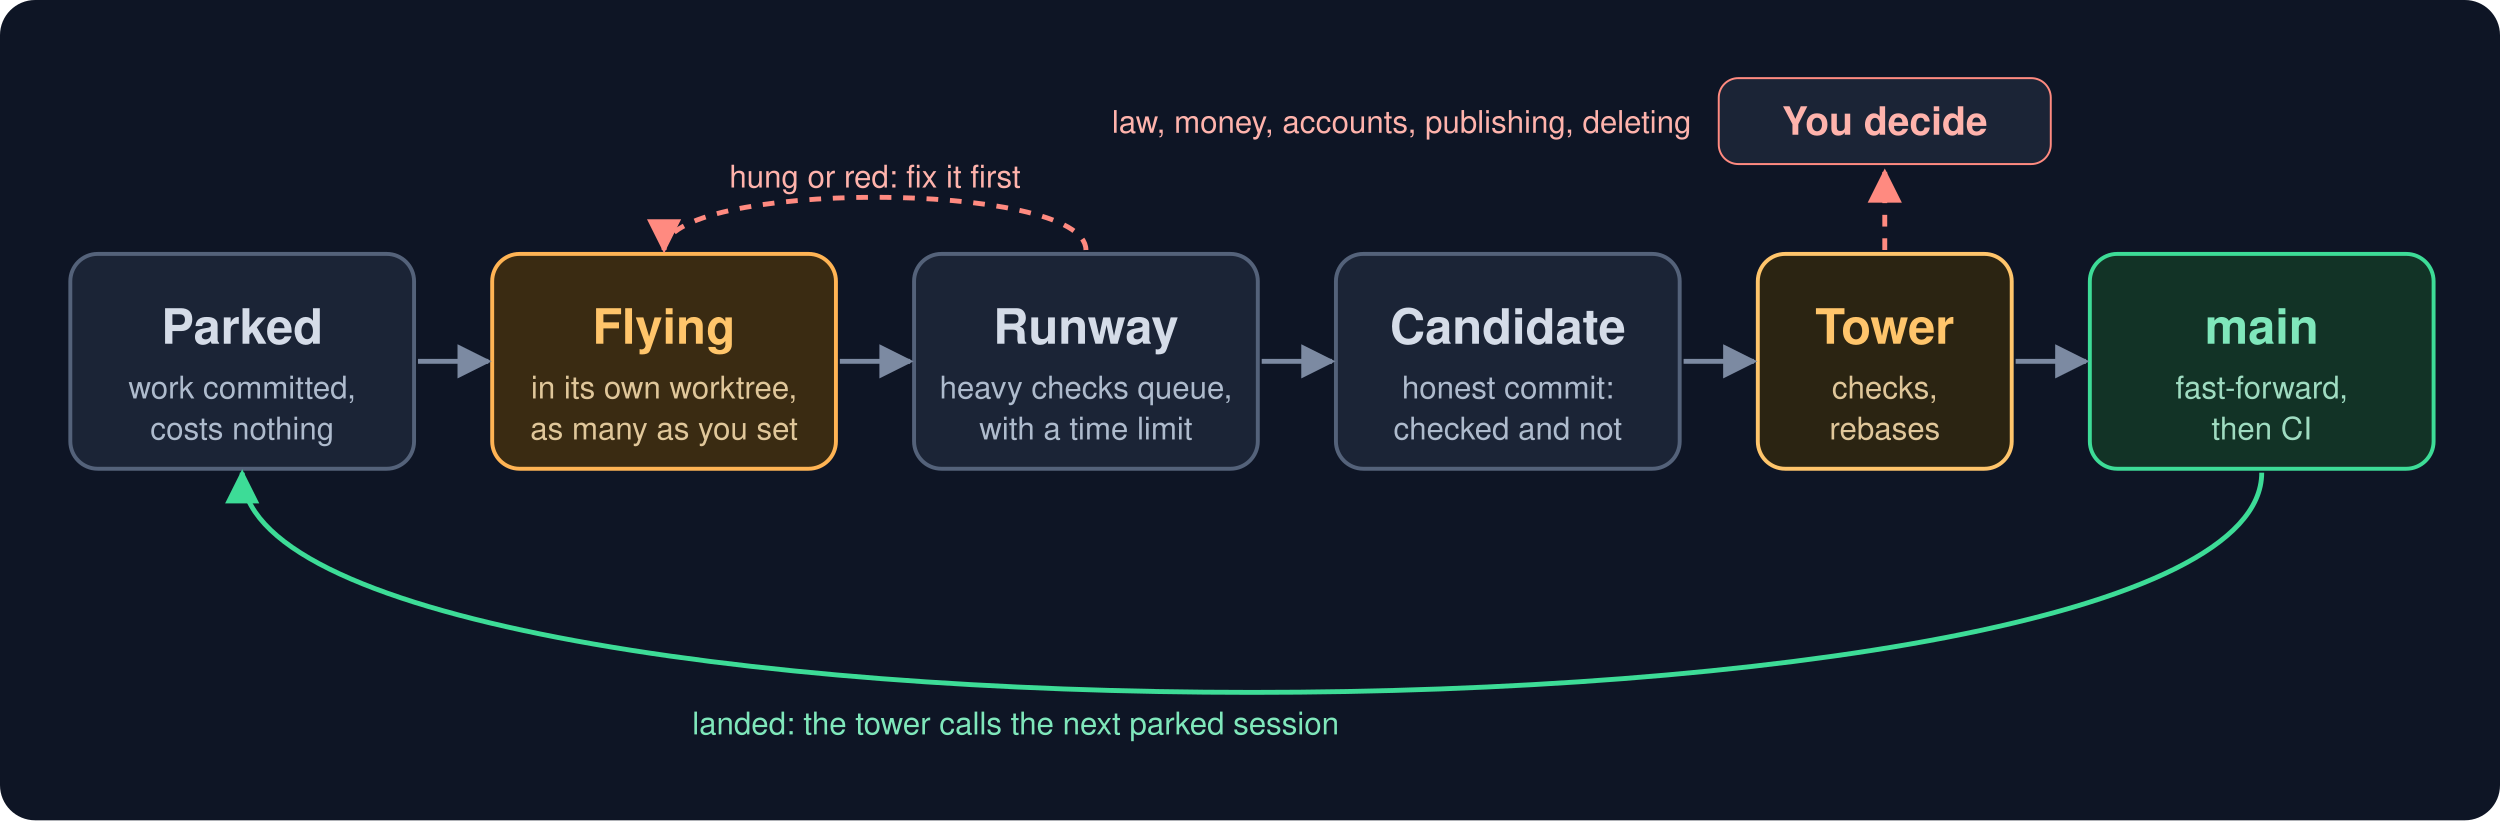
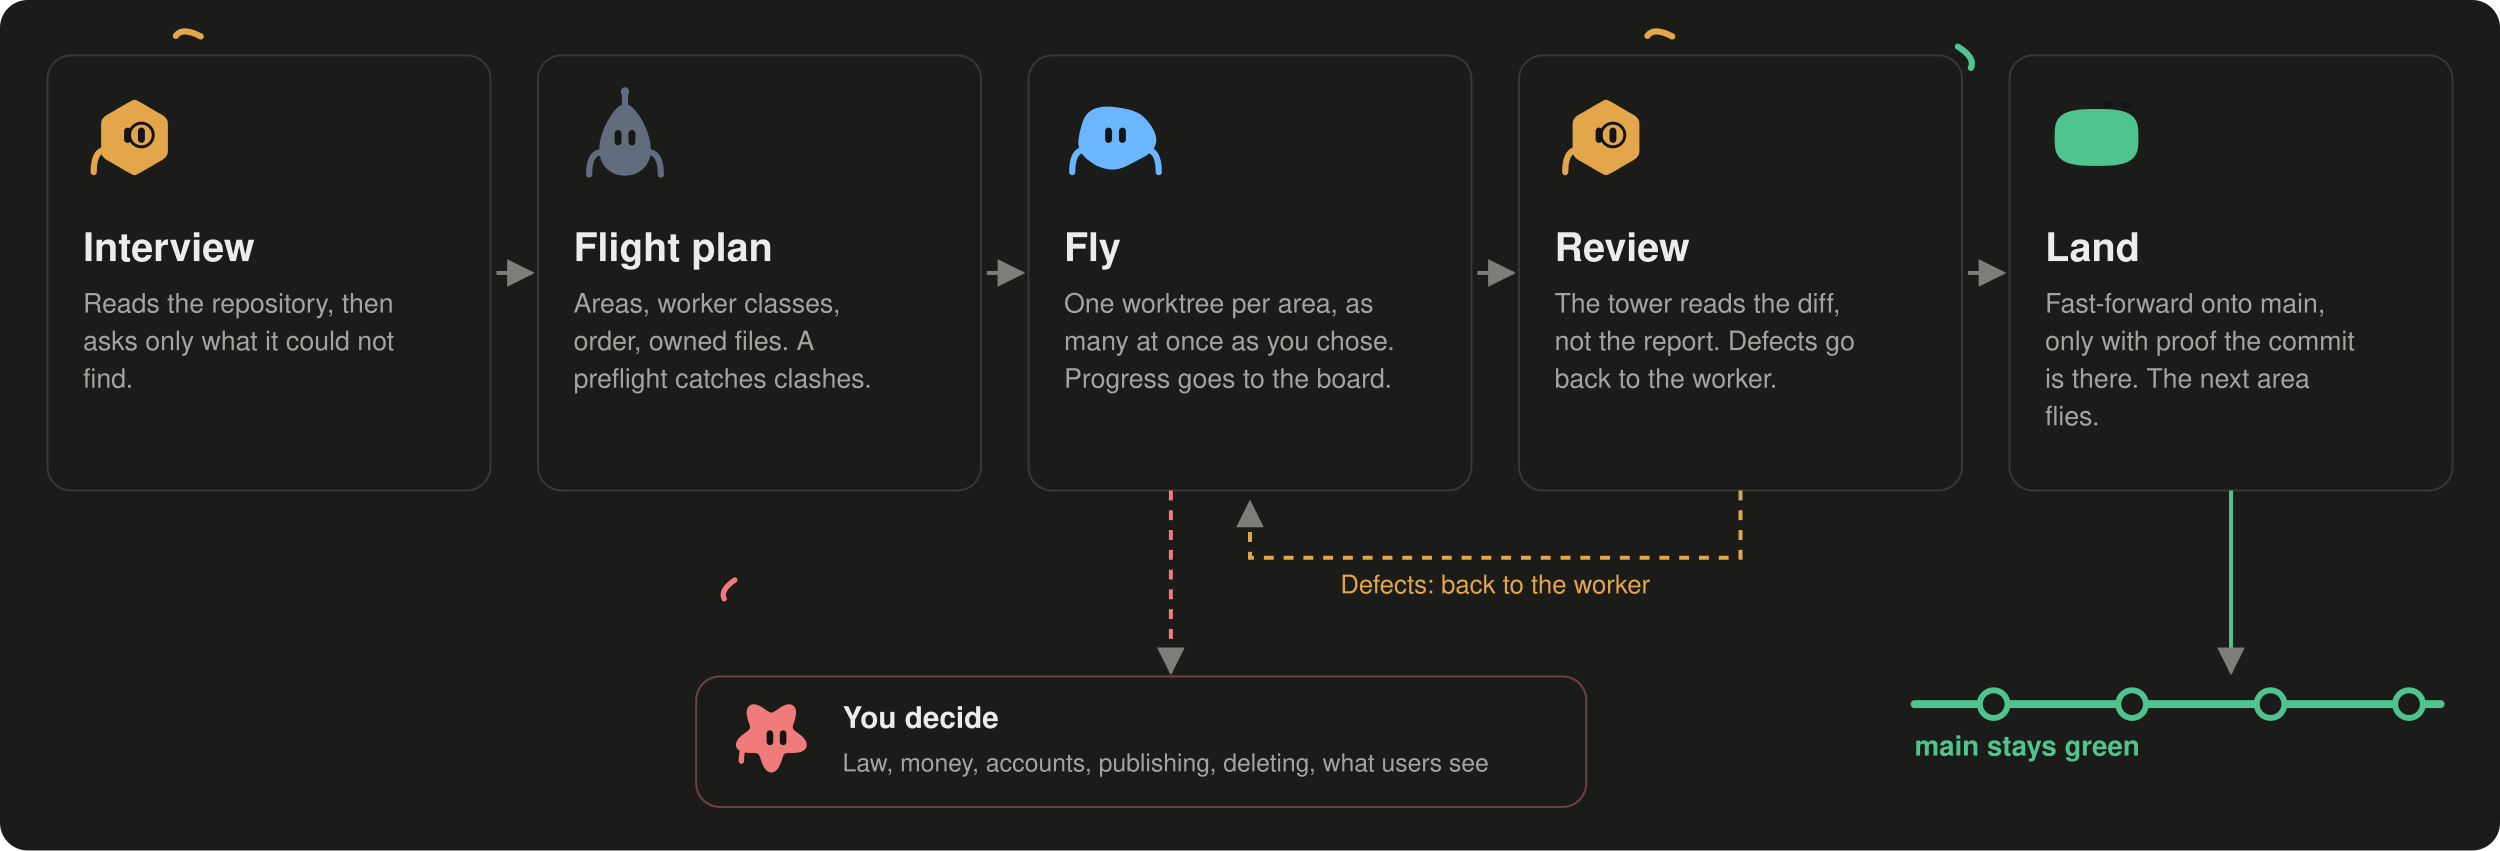
- <svg xmlns="http://www.w3.org/2000/svg" viewBox="0 0 1280 420" width="1280" height="420" role="img" aria-label="Life of a piece of work: parked, flying, runway, candidate, tower, main. A hung check goes back to flying. Questions about law, money, accounts, publishing and deletion go to you. After each landing the tower calls the next parked session.">
+ <svg xmlns="http://www.w3.org/2000/svg" viewBox="0 0 1264 430" width="1264" height="430" role="img" aria-label="The flow: interview, flight plan, fly in worktrees, review, land on main. Defects go back to the worker, and decisions that are yours come to you.">
+   <style>/* The fleet's faces: body shape by class, what they do by state. Only transform and opacity move. */
+ .av .body{fill:currentColor}
+ .av .arm,.av .ant,.av .stem{fill:none;stroke:currentColor;stroke-width:2.5;stroke-linecap:round}
+ .av .ping,.av .blade{fill:currentColor}
+ .av .eye{fill:#141414;transform-box:fill-box;transform-origin:center}
+ .av .lens{fill:none;stroke:#141414;stroke-width:1.2}
+ .av .arm{transform-box:fill-box}
+ .av .arm.l{transform-origin:100% 0}
+ .av .arm.r{transform-origin:0 0}
+ .av .core,.av .blade,.av .ping{transform-box:fill-box;transform-origin:center}
+ .av .z{fill:currentColor;font:600 7px -apple-system,sans-serif;opacity:0}
+ 
+ /* Waiting for its turn: dim, blinks, glances around. */
+ .is-planned{opacity:.72}
+ .is-planned .gaze{animation:av-glance 6s ease-in-out infinite}
+ .is-planned .eye{animation:av-blink 5.2s linear infinite}
+ 
+ /* Working. Each class has its own job. */
+ .is-flying .eye{animation:av-blink 3.8s linear infinite}
+ 
+ /* liner: at the keyboard, arms typing, eyes on the work. */
+ .c-liner.is-flying .core{animation:av-nod .9s ease-in-out infinite}
+ .c-liner.is-flying .arm.l{animation:av-type-l .34s ease-in-out infinite}
+ .c-liner.is-flying .arm.r{animation:av-type-r .34s ease-in-out infinite -.17s}
+ .c-liner.is-flying .gaze{animation:av-read 2.2s ease-in-out infinite}
+ 
+ /* scout: searching, leans left and right, antenna pinging. */
+ .c-scout.is-flying .core{animation:av-lean 2.6s ease-in-out infinite}
+ .c-scout.is-flying .gaze{animation:av-scan 2.6s ease-in-out infinite}
+ .c-scout.is-flying .ping{animation:av-ping .8s ease-in-out infinite}
+ .c-scout.is-flying .arm.l{animation:av-sway-l 1.3s ease-in-out infinite}
+ .c-scout.is-flying .arm.r{animation:av-sway-r 1.3s ease-in-out infinite}
+ 
+ /* freighter: heavy lifting, slow push up with both arms. */
+ .c-freighter.is-flying .core{animation:av-heave 2.4s ease-in-out infinite}
+ .c-freighter.is-flying .arm.l{animation:av-lift-l 2.4s ease-in-out infinite}
+ .c-freighter.is-flying .arm.r{animation:av-lift-r 2.4s ease-in-out infinite}
+ 
+ /* prop: hovers with its rotor spinning. */
+ .c-prop.is-flying .core{animation:av-hover 1.1s ease-in-out infinite}
+ .c-prop.is-flying .blade{animation:av-spin .18s linear infinite}
+ .c-prop.is-flying .arm.l,.c-prop.is-flying .arm.r{animation:av-hover 1.1s ease-in-out infinite}
+ 
+ /* ace: quick and sure, spins through problems. */
+ .c-ace.is-flying .core{animation:av-turn 3.2s ease-in-out infinite}
+ .c-ace.is-flying .arm.l{animation:av-type-l .5s ease-in-out infinite}
+ .c-ace.is-flying .arm.r{animation:av-type-r .5s ease-in-out infinite -.25s}
+ 
+ /* inspector: reads line by line through its lens. */
+ .c-inspector.is-flying .core{animation:av-nod 2s ease-in-out infinite}
+ .c-inspector.is-flying .gaze{animation:av-read 2s ease-in-out infinite}
+ .c-inspector.is-flying .arm.r{animation:av-sway-r 2s ease-in-out infinite}
+ 
+ /* Delivered: waits, tapping a raised arm. In review: reads along, nodding. */
+ .is-candidate .core{animation:av-breathe 2.6s ease-in-out infinite}
+ .is-candidate .gaze{transform:translate(1.2px,-1px)}
+ .is-candidate .arm.r{transform:rotate(-62deg);animation:av-tap 1s ease-in-out infinite}
+ .is-review .core{animation:av-nod 1.8s ease-in-out infinite}
+ .is-review .gaze{animation:av-read 2.4s ease-in-out infinite}
+ .is-review .arm.r{transform:rotate(-62deg)}
+ 
+ /* Ready to land: pleased, bouncing lightly. */
+ .is-cleared .eye,.is-landed .eye{transform:scale(1.35,.42)}
+ .is-cleared .core{animation:av-bounce 1.4s ease-in-out infinite}
+ .is-cleared .arm.l{animation:av-sway-l 1.4s ease-in-out infinite}
+ .is-cleared .arm.r{animation:av-sway-r 1.4s ease-in-out infinite}
+ 
+ /* Landed: both arms up, cheering now and then. */
+ .is-landed .arm.l{transform:rotate(122deg);animation:av-cheer-l 3.6s ease-in-out infinite}
+ .is-landed .arm.r{transform:rotate(-122deg);animation:av-cheer-r 3.6s ease-in-out infinite}
+ .is-landed .core{animation:av-hop 3.6s ease-in-out infinite}
+ 
+ /* Paused: asleep, deep breaths, a z floating up. */
+ .is-parked .eye{transform:scale(1.2,.14)}
+ .is-parked .core{animation:av-sleep 4.4s ease-in-out infinite}
+ .is-parked .z1{animation:av-z 3.6s ease-out infinite}
+ .is-parked .z2{animation:av-z 3.6s ease-out infinite -1.8s}
+ 
+ /* Needs you: eyes wide, hops and waves. The one state that asks for attention. */
+ .is-blocked .eye{transform:scale(1.1,1.12)}
+ .is-blocked .core{animation:av-hop 1.2s ease-in-out infinite}
+ .is-blocked .arm.r{transform:rotate(-124deg);animation:av-wave .7s ease-in-out infinite}
+ 
+ @keyframes av-blink{0%,92%,100%{transform:scaleY(1)}96%{transform:scaleY(.1)}}
+ @keyframes av-glance{0%,40%,100%{transform:translateX(0)}50%,62%{transform:translateX(1.4px)}72%,84%{transform:translateX(-1.2px)}}
+ @keyframes av-breathe{50%{transform:translateY(-.7px) scale(1.025,.98)}}
+ @keyframes av-sleep{50%{transform:translateY(.8px) scale(1.05,.95)}}
+ @keyframes av-nod{50%{transform:translateY(1px) rotate(1.5deg)}}
+ @keyframes av-read{0%,100%{transform:translate(-1.6px,.6px)}50%{transform:translate(1.6px,.6px)}}
+ @keyframes av-scan{0%,100%{transform:translateX(-2.6px)}50%{transform:translateX(2.6px)}}
+ @keyframes av-lean{0%,100%{transform:rotate(-6deg)}50%{transform:rotate(6deg)}}
+ @keyframes av-ping{50%{opacity:.2;transform:scale(1.5)}}
+ @keyframes av-type-l{50%{transform:rotate(18deg)}}
+ @keyframes av-type-r{50%{transform:rotate(-18deg)}}
+ @keyframes av-sway-l{50%{transform:rotate(12deg)}}
+ @keyframes av-sway-r{50%{transform:rotate(-12deg)}}
+ @keyframes av-heave{0%,100%{transform:translateY(1.5px) scale(1.03,.96)}50%{transform:translateY(-2.5px) scale(.98,1.03)}}
+ @keyframes av-lift-l{0%,100%{transform:rotate(10deg)}50%{transform:rotate(60deg)}}
+ @keyframes av-lift-r{0%,100%{transform:rotate(-10deg)}50%{transform:rotate(-60deg)}}
+ @keyframes av-hover{0%,100%{transform:translateY(1.5px)}50%{transform:translateY(-2px)}}
+ @keyframes av-spin{50%{transform:scaleX(.15)}}
+ @keyframes av-turn{0%,100%{transform:rotate(-14deg) scale(1)}50%{transform:rotate(14deg) scale(1.06)}}
+ @keyframes av-tap{0%,100%{transform:rotate(-62deg)}50%{transform:rotate(-40deg)}}
+ @keyframes av-bounce{50%{transform:translateY(-1.8px)}}
+ @keyframes av-cheer-l{0%,70%,100%{transform:rotate(122deg)}80%{transform:rotate(150deg)}90%{transform:rotate(110deg)}}
+ @keyframes av-cheer-r{0%,70%,100%{transform:rotate(-122deg)}80%{transform:rotate(-150deg)}90%{transform:rotate(-110deg)}}
+ @keyframes av-hop{0%,60%,100%{transform:translateY(0)}72%{transform:translateY(-3.2px)}84%{transform:translateY(.8px)}}
+ @keyframes av-wave{0%,100%{transform:rotate(-150deg)}50%{transform:rotate(-100deg)}}
+ @keyframes av-z{0%{opacity:0;transform:translate(0,3px)}20%{opacity:.9}100%{opacity:0;transform:translate(3px,-6px)}}
+ @media (prefers-reduced-motion: reduce){.av *{animation:none!important}}
+ </style>
+   <rect x="0" y="0" width="1264" height="430" rx="14" fill="#1b1b1a" />
  <defs>
-     <marker id="g" viewBox="0 0 10 10" refX="9" refY="5" markerWidth="7" markerHeight="7" orient="auto">
-       <path d="M0,0 L10,5 L0,10 z" fill="#7C8AA2" />
+     <marker id="a" viewBox="0 0 10 10" refX="9" refY="5" markerWidth="7" markerHeight="7" orient="auto">
+       <path d="M0 0 10 5 0 10z" fill="#7d7d7a" />
    </marker>
-     <marker id="o" viewBox="0 0 10 10" refX="9" refY="5" markerWidth="7" markerHeight="7" orient="auto">
-       <path d="M0,0 L10,5 L0,10 z" fill="#FF8A80" />
-     </marker>
-     <marker id="t" viewBox="0 0 10 10" refX="9" refY="5" markerWidth="7" markerHeight="7" orient="auto">
-       <path d="M0,0 L10,5 L0,10 z" fill="#3DDC97" />
-     </marker>
-     <style>
-       text{font-family:-apple-system,BlinkMacSystemFont,"Segoe UI",Helvetica,Arial,sans-serif}
-       .t{font-size:25px;font-weight:700}.s{font-size:16px;fill:#AEBBCD}.l{font-size:16px;fill:#8E9CB3}
-     </style>
  </defs>
-   <rect width="1280" height="420" rx="18" fill="#0E1525" />
-   <g stroke-width="2">
-     <rect x="36" y="130" width="176" height="110" rx="14" fill="#1B2436" stroke="#54627A" />
-     <rect x="252" y="130" width="176" height="110" rx="14" fill="#3A2B12" stroke="#FFB454" />
-     <rect x="468" y="130" width="176" height="110" rx="14" fill="#1B2436" stroke="#54627A" />
-     <rect x="684" y="130" width="176" height="110" rx="14" fill="#1B2436" stroke="#54627A" />
-     <rect x="900" y="130" width="130" height="110" rx="14" fill="#2B2412" stroke="#FFC56B" />
-     <rect x="1070" y="130" width="176" height="110" rx="14" fill="#123326" stroke="#3DDC97" />
-   </g>
-   <g text-anchor="middle">
-     <text x="124" y="176" class="t" fill="#D5DCE8">Parked</text>
-     <text x="124" y="204" class="s">work committed,</text>
-     <text x="124" y="225" class="s">costs nothing</text>
-     <text x="340" y="176" class="t" fill="#FFC56B">Flying</text>
-     <text x="340" y="204" class="s" style="fill:#E0C79A">in its own worktree,</text>
-     <text x="340" y="225" class="s" style="fill:#E0C79A">as many as you set</text>
-     <text x="556" y="176" class="t" fill="#D5DCE8">Runway</text>
-     <text x="556" y="204" class="s">heavy checks queue,</text>
-     <text x="556" y="225" class="s">with a time limit</text>
-     <text x="772" y="176" class="t" fill="#D5DCE8">Candidate</text>
-     <text x="772" y="204" class="s">honest commit:</text>
-     <text x="772" y="225" class="s">checked and not</text>
-     <text x="965" y="176" class="t" fill="#FFC56B">Tower</text>
-     <text x="965" y="204" class="s" style="fill:#E0C79A">checks,</text>
-     <text x="965" y="225" class="s" style="fill:#E0C79A">rebases</text>
-     <text x="1158" y="176" class="t" fill="#7FE7BB">main</text>
-     <text x="1158" y="204" class="s" style="fill:#9FDCC1">fast-forward,</text>
-     <text x="1158" y="225" class="s" style="fill:#9FDCC1">then CI</text>
-   </g>
-   <g fill="none" stroke="#7C8AA2" stroke-width="2.5" marker-end="url(#g)">
-     <path d="M214,185 H250" />
-     <path d="M430,185 H466" />
-     <path d="M646,185 H682" />
-     <path d="M862,185 H898" />
-     <path d="M1032,185 H1068" />
-   </g>
-   <path d="M556,128 C556,92 340,92 340,128" fill="none" stroke="#FF8A80" stroke-width="2.5" stroke-dasharray="6 6" marker-end="url(#o)" />
-   <text x="448" y="96" text-anchor="middle" class="l" style="fill:#FFB3AC">hung or red: fix it first</text>
-   <path d="M965,128 V88" fill="none" stroke="#FF8A80" stroke-width="2.5" stroke-dasharray="6 6" marker-end="url(#o)" />
-   <rect x="880" y="40" width="170" height="44" rx="10" fill="#1B2436" stroke="#FF8A80" />
-   <text x="965" y="69" text-anchor="middle" font-size="20" font-weight="700" fill="#FFB3AC">You decide</text>
-   <text x="866" y="68" text-anchor="end" class="l" style="fill:#FFB3AC">law, money, accounts, publishing, deleting</text>
-   <path d="M1158,242 C1158,392 124,392 124,242" fill="none" stroke="#3DDC97" stroke-width="2.5" marker-end="url(#t)" />
-   <text x="520" y="376" text-anchor="middle" class="l" style="fill:#7FE7BB">landed: the tower calls the next parked session</text>
+   <rect x="24" y="28" width="224" height="220" rx="12" fill="none" stroke="#ffffff1f" />
+   <g class="av c-inspector is-review" style="color:#e3a64a" transform="translate(38,42) scale(1.25)">
+     <path class="arm l" d="M12.0 27.0q-4.5 .6-4.5 9" />
+     <path class="arm r" d="M36.0 27.0q4.5 .6 4.5 9" />
+     <g class="core">
+       <path class="body" d="M37.5 20.9Q37.5 22.0 37.5 23.1Q37.5 24.1 37.5 25.3Q37.5 26.4 37.5 27.6Q37.5 28.9 36.7 29.8Q36.0 30.7 34.9 31.3Q33.9 31.9 32.9 32.4Q32.0 33.0 31.1 33.5Q30.1 34.0 29.2 34.6Q28.3 35.1 27.3 35.7Q26.3 36.3 25.1 36.9Q24.0 37.6 22.9 36.9Q21.7 36.3 20.7 35.7Q19.7 35.1 18.8 34.6Q17.9 34.0 16.9 33.5Q16.0 33.0 15.1 32.4Q14.1 31.9 13.1 31.3Q12.0 30.7 11.3 29.8Q10.5 28.9 10.5 27.6Q10.5 26.4 10.5 25.3Q10.5 24.1 10.5 23.1Q10.5 22.0 10.5 20.9Q10.5 19.9 10.5 18.7Q10.5 17.6 10.5 16.4Q10.5 15.1 11.3 14.2Q12.0 13.3 13.1 12.7Q14.1 12.1 15.1 11.6Q16.0 11.0 16.9 10.5Q17.9 10.0 18.8 9.4Q19.7 8.9 20.7 8.3Q21.7 7.7 22.9 7.1Q24.0 6.4 25.1 7.1Q26.3 7.7 27.3 8.3Q28.3 8.9 29.2 9.4Q30.1 10.0 31.1 10.5Q32.0 11.0 32.9 11.6Q33.9 12.1 34.9 12.7Q36.0 13.3 36.7 14.2Q37.5 15.1 37.5 16.4Q37.5 17.6 37.5 18.7Q37.5 19.9 37.5 20.9Z" />
+       <g class="gaze">
+         <rect class="eye" x="19.8" y="18.0" width="2.8" height="6.2" rx="1.4" />
+         <rect class="eye" x="25.4" y="18.0" width="2.8" height="6.2" rx="1.4" />
+         <circle class="lens" cx="26.8" cy="21" r="4.8" />
+       </g>
+       <text class="z z1" x="35" y="12">z</text>
+       <text class="z z2" x="39" y="7">z</text>
+     </g>
+   </g>
+   <text x="42" y="132" font-family="-apple-system,BlinkMacSystemFont,'Segoe UI',Helvetica,Arial,sans-serif" font-size="20" font-weight="800" fill="#ececeb" text-anchor="start">Interview</text>
+   <text x="42" y="158" font-family="-apple-system,BlinkMacSystemFont,'Segoe UI',Helvetica,Arial,sans-serif" font-size="13.5" font-weight="400" fill="#a3a3a0" text-anchor="start">Reads the repository, then</text>
+   <text x="42" y="177" font-family="-apple-system,BlinkMacSystemFont,'Segoe UI',Helvetica,Arial,sans-serif" font-size="13.5" font-weight="400" fill="#a3a3a0" text-anchor="start">asks only what it could not</text>
+   <text x="42" y="196" font-family="-apple-system,BlinkMacSystemFont,'Segoe UI',Helvetica,Arial,sans-serif" font-size="13.5" font-weight="400" fill="#a3a3a0" text-anchor="start">find.</text>
+   <line x1="251" y1="138" x2="269" y2="138" stroke="#7d7d7a" stroke-width="2" marker-end="url(#a)" />
+   <rect x="272" y="28" width="224" height="220" rx="12" fill="none" stroke="#ffffff1f" />
+   <g class="av c-scout is-planned" style="color:#7c8aa2" transform="translate(286,42) scale(1.25)">
+     <path class="arm l" d="M14.0 28.0q-4.5 .6-4.5 9" />
+     <path class="arm r" d="M34.0 28.0q4.5 .6 4.5 9" />
+     <g class="core">
+       <path class="ant" d="M24 8.6V4" />
+       <circle class="ping" cx="24" cy="3.4" r="1.7" />
+       <path class="body" d="M33.7 21.9Q34.0 23.0 34.2 24.1Q34.4 25.3 34.4 26.4Q34.5 27.5 34.3 28.5Q34.2 29.6 33.9 30.6Q33.6 31.5 33.1 32.4Q32.7 33.3 32.0 34.0Q31.4 34.7 30.6 35.3Q29.8 35.9 28.9 36.4Q28.0 36.8 27.0 37.1Q26.1 37.3 25.0 37.4Q24.0 37.5 23.0 37.4Q21.9 37.3 21.0 37.1Q20.0 36.8 19.1 36.4Q18.2 35.9 17.4 35.3Q16.6 34.7 16.0 34.0Q15.3 33.3 14.9 32.4Q14.4 31.5 14.1 30.6Q13.8 29.6 13.7 28.5Q13.5 27.5 13.6 26.4Q13.6 25.3 13.8 24.1Q14.0 23.0 14.3 21.9Q14.6 20.7 15.0 19.6Q15.4 18.5 15.9 17.5Q16.4 16.4 16.9 15.4Q17.4 14.5 18.0 13.6Q18.5 12.7 19.1 12.0Q19.6 11.3 20.2 10.7Q20.8 10.1 21.3 9.6Q21.9 9.2 22.4 8.9Q22.9 8.7 23.5 8.6Q24.0 8.5 24.5 8.6Q25.1 8.7 25.6 8.9Q26.1 9.2 26.7 9.6Q27.2 10.1 27.8 10.7Q28.4 11.3 28.9 12.0Q29.5 12.7 30.0 13.6Q30.6 14.5 31.1 15.4Q31.6 16.4 32.1 17.5Q32.6 18.5 33.0 19.6Q33.4 20.7 33.7 21.9Z" />
+       <g class="gaze">
+         <rect class="eye" x="19.8" y="19.0" width="2.8" height="6.2" rx="1.4" />
+         <rect class="eye" x="25.4" y="19.0" width="2.8" height="6.2" rx="1.4" />
+       </g>
+       <text class="z z1" x="35" y="12">z</text>
+       <text class="z z2" x="39" y="7">z</text>
+     </g>
+   </g>
+   <text x="290" y="132" font-family="-apple-system,BlinkMacSystemFont,'Segoe UI',Helvetica,Arial,sans-serif" font-size="20" font-weight="800" fill="#ececeb" text-anchor="start">Flight plan</text>
+   <text x="290" y="158" font-family="-apple-system,BlinkMacSystemFont,'Segoe UI',Helvetica,Arial,sans-serif" font-size="13.5" font-weight="400" fill="#a3a3a0" text-anchor="start">Areas, worker classes,</text>
+   <text x="290" y="177" font-family="-apple-system,BlinkMacSystemFont,'Segoe UI',Helvetica,Arial,sans-serif" font-size="13.5" font-weight="400" fill="#a3a3a0" text-anchor="start">order, owned files. A</text>
+   <text x="290" y="196" font-family="-apple-system,BlinkMacSystemFont,'Segoe UI',Helvetica,Arial,sans-serif" font-size="13.5" font-weight="400" fill="#a3a3a0" text-anchor="start">preflight catches clashes.</text>
+   <line x1="499" y1="138" x2="517" y2="138" stroke="#7d7d7a" stroke-width="2" marker-end="url(#a)" />
+   <rect x="520" y="28" width="224" height="220" rx="12" fill="none" stroke="#ffffff1f" />
+   <g class="av c-liner is-flying" style="color:#6cb6ff" transform="translate(534,42) scale(1.25)">
+     <path class="arm l" d="M11.0 27.0q-4.5 .6-4.5 9" />
+     <path class="arm r" d="M37.0 27.0q4.5 .6 4.5 9" />
+     <g class="core">
+       <path class="body" d="M40.2 21.0Q40.5 22.0 40.5 23.0Q40.5 24.1 40.1 25.1Q39.8 26.1 39.1 27.0Q38.4 27.9 37.4 28.6Q36.5 29.3 35.5 29.9Q34.5 30.4 33.5 30.9Q32.5 31.4 31.6 31.9Q30.6 32.4 29.6 33.0Q28.6 33.5 27.5 34.0Q26.4 34.4 25.2 34.7Q24.0 35.0 22.7 35.0Q21.4 35.0 20.2 34.7Q19.0 34.5 17.8 34.0Q16.7 33.6 15.6 33.0Q14.6 32.4 13.7 31.7Q12.7 31.0 11.9 30.3Q11.1 29.5 10.5 28.7Q9.9 27.8 9.5 26.8Q9.1 25.9 9.0 24.9Q8.9 23.9 9.0 23.0Q9.1 22.0 9.3 21.1Q9.5 20.2 9.7 19.2Q10.0 18.3 10.2 17.4Q10.4 16.4 10.8 15.5Q11.1 14.5 11.7 13.5Q12.3 12.6 13.2 11.8Q14.1 11.0 15.2 10.5Q16.4 10.0 17.7 9.8Q19.0 9.5 20.2 9.5Q21.5 9.5 22.8 9.6Q24.0 9.8 25.2 9.9Q26.3 10.1 27.5 10.3Q28.6 10.5 29.8 10.8Q30.9 11.1 32.0 11.6Q33.0 12.0 34.0 12.6Q34.9 13.2 35.7 14.0Q36.5 14.7 37.1 15.5Q37.8 16.4 38.4 17.2Q38.9 18.1 39.4 19.0Q39.9 20.0 40.2 21.0Z" />
+       <g class="gaze">
+         <rect class="eye" x="19.8" y="18.0" width="2.8" height="6.2" rx="1.4" />
+         <rect class="eye" x="25.4" y="18.0" width="2.8" height="6.2" rx="1.4" />
+       </g>
+       <text class="z z1" x="35" y="12">z</text>
+       <text class="z z2" x="39" y="7">z</text>
+     </g>
+   </g>
+   <text x="538" y="132" font-family="-apple-system,BlinkMacSystemFont,'Segoe UI',Helvetica,Arial,sans-serif" font-size="20" font-weight="800" fill="#ececeb" text-anchor="start">Fly</text>
+   <text x="538" y="158" font-family="-apple-system,BlinkMacSystemFont,'Segoe UI',Helvetica,Arial,sans-serif" font-size="13.5" font-weight="400" fill="#a3a3a0" text-anchor="start">One worktree per area, as</text>
+   <text x="538" y="177" font-family="-apple-system,BlinkMacSystemFont,'Segoe UI',Helvetica,Arial,sans-serif" font-size="13.5" font-weight="400" fill="#a3a3a0" text-anchor="start">many at once as you chose.</text>
+   <text x="538" y="196" font-family="-apple-system,BlinkMacSystemFont,'Segoe UI',Helvetica,Arial,sans-serif" font-size="13.5" font-weight="400" fill="#a3a3a0" text-anchor="start">Progress goes to the board.</text>
+   <line x1="747" y1="138" x2="765" y2="138" stroke="#7d7d7a" stroke-width="2" marker-end="url(#a)" />
+   <rect x="768" y="28" width="224" height="220" rx="12" fill="none" stroke="#ffffff1f" />
+   <g class="av c-inspector is-review" style="color:#e3a64a" transform="translate(782,42) scale(1.25)">
+     <path class="arm l" d="M12.0 27.0q-4.5 .6-4.5 9" />
+     <path class="arm r" d="M36.0 27.0q4.5 .6 4.5 9" />
+     <g class="core">
+       <path class="body" d="M37.5 20.9Q37.5 22.0 37.5 23.1Q37.5 24.1 37.5 25.3Q37.5 26.4 37.5 27.6Q37.5 28.9 36.7 29.8Q36.0 30.7 34.9 31.3Q33.9 31.9 32.9 32.4Q32.0 33.0 31.1 33.5Q30.1 34.0 29.2 34.6Q28.3 35.1 27.3 35.7Q26.3 36.3 25.1 36.9Q24.0 37.6 22.9 36.9Q21.7 36.3 20.7 35.7Q19.7 35.1 18.8 34.6Q17.9 34.0 16.9 33.5Q16.0 33.0 15.1 32.4Q14.1 31.9 13.1 31.3Q12.0 30.7 11.3 29.8Q10.5 28.9 10.5 27.6Q10.5 26.4 10.5 25.3Q10.5 24.1 10.5 23.1Q10.5 22.0 10.5 20.9Q10.5 19.9 10.5 18.7Q10.5 17.6 10.5 16.4Q10.5 15.1 11.3 14.2Q12.0 13.3 13.1 12.7Q14.1 12.1 15.1 11.6Q16.0 11.0 16.9 10.5Q17.9 10.0 18.8 9.4Q19.7 8.9 20.7 8.3Q21.7 7.7 22.9 7.1Q24.0 6.4 25.1 7.1Q26.3 7.7 27.3 8.3Q28.3 8.9 29.2 9.4Q30.1 10.0 31.1 10.5Q32.0 11.0 32.9 11.6Q33.9 12.1 34.9 12.7Q36.0 13.3 36.7 14.2Q37.5 15.1 37.5 16.4Q37.5 17.6 37.5 18.7Q37.5 19.9 37.5 20.9Z" />
+       <g class="gaze">
+         <rect class="eye" x="19.8" y="18.0" width="2.8" height="6.2" rx="1.4" />
+         <rect class="eye" x="25.4" y="18.0" width="2.8" height="6.2" rx="1.4" />
+         <circle class="lens" cx="26.8" cy="21" r="4.8" />
+       </g>
+       <text class="z z1" x="35" y="12">z</text>
+       <text class="z z2" x="39" y="7">z</text>
+     </g>
+   </g>
+   <text x="786" y="132" font-family="-apple-system,BlinkMacSystemFont,'Segoe UI',Helvetica,Arial,sans-serif" font-size="20" font-weight="800" fill="#ececeb" text-anchor="start">Review</text>
+   <text x="786" y="158" font-family="-apple-system,BlinkMacSystemFont,'Segoe UI',Helvetica,Arial,sans-serif" font-size="13.5" font-weight="400" fill="#a3a3a0" text-anchor="start">The tower reads the diff,</text>
+   <text x="786" y="177" font-family="-apple-system,BlinkMacSystemFont,'Segoe UI',Helvetica,Arial,sans-serif" font-size="13.5" font-weight="400" fill="#a3a3a0" text-anchor="start">not the report. Defects go</text>
+   <text x="786" y="196" font-family="-apple-system,BlinkMacSystemFont,'Segoe UI',Helvetica,Arial,sans-serif" font-size="13.5" font-weight="400" fill="#a3a3a0" text-anchor="start">back to the worker.</text>
+   <line x1="995" y1="138" x2="1013" y2="138" stroke="#7d7d7a" stroke-width="2" marker-end="url(#a)" />
+   <rect x="1016" y="28" width="224" height="220" rx="12" fill="none" stroke="#ffffff1f" />
+   <g class="av c-freighter is-landed" style="color:#4fc48e" transform="translate(1030,42) scale(1.25)">
+     <path class="arm l" d="M9.0 26.0q-4.5 .6-4.5 9" />
+     <path class="arm r" d="M39.0 26.0q4.5 .6 4.5 9" />
+     <g class="core">
+       <path class="body" d="M40.9 20.2Q41.0 22.0 40.9 23.8Q40.9 25.6 40.7 26.6Q40.5 27.6 40.2 28.3Q39.8 29.0 39.4 29.7Q38.9 30.3 38.3 30.8Q37.7 31.3 37.0 31.7Q36.2 32.1 35.3 32.4Q34.4 32.7 33.3 32.9Q32.2 33.1 30.8 33.3Q29.4 33.4 26.7 33.5Q24.0 33.5 21.3 33.5Q18.6 33.4 17.2 33.3Q15.8 33.1 14.7 32.9Q13.6 32.7 12.7 32.4Q11.8 32.1 11.0 31.7Q10.3 31.3 9.7 30.8Q9.1 30.3 8.6 29.7Q8.2 29.0 7.8 28.3Q7.5 27.6 7.3 26.6Q7.1 25.6 7.1 23.8Q7.0 22.0 7.1 20.2Q7.1 18.4 7.3 17.4Q7.5 16.4 7.8 15.7Q8.2 15.0 8.6 14.3Q9.1 13.7 9.7 13.2Q10.3 12.7 11.0 12.3Q11.8 11.9 12.7 11.6Q13.6 11.3 14.7 11.1Q15.8 10.9 17.2 10.7Q18.6 10.6 21.3 10.5Q24.0 10.5 26.7 10.5Q29.4 10.6 30.8 10.7Q32.2 10.9 33.3 11.1Q34.4 11.3 35.3 11.6Q36.2 11.9 37.0 12.3Q37.7 12.7 38.3 13.2Q38.9 13.7 39.4 14.3Q39.8 15.0 40.2 15.7Q40.5 16.4 40.7 17.4Q40.9 18.4 40.9 20.2Z" />
+       <g class="gaze">
+         <rect class="eye" x="19.8" y="18.0" width="2.8" height="6.2" rx="1.4" />
+         <rect class="eye" x="25.4" y="18.0" width="2.8" height="6.2" rx="1.4" />
+       </g>
+       <text class="z z1" x="35" y="12">z</text>
+       <text class="z z2" x="39" y="7">z</text>
+     </g>
+   </g>
+   <text x="1034" y="132" font-family="-apple-system,BlinkMacSystemFont,'Segoe UI',Helvetica,Arial,sans-serif" font-size="20" font-weight="800" fill="#ececeb" text-anchor="start">Land</text>
+   <text x="1034" y="158" font-family="-apple-system,BlinkMacSystemFont,'Segoe UI',Helvetica,Arial,sans-serif" font-size="13.5" font-weight="400" fill="#a3a3a0" text-anchor="start">Fast-forward onto main,</text>
+   <text x="1034" y="177" font-family="-apple-system,BlinkMacSystemFont,'Segoe UI',Helvetica,Arial,sans-serif" font-size="13.5" font-weight="400" fill="#a3a3a0" text-anchor="start">only with proof the commit</text>
+   <text x="1034" y="196" font-family="-apple-system,BlinkMacSystemFont,'Segoe UI',Helvetica,Arial,sans-serif" font-size="13.5" font-weight="400" fill="#a3a3a0" text-anchor="start">is there. The next area</text>
+   <text x="1034" y="215" font-family="-apple-system,BlinkMacSystemFont,'Segoe UI',Helvetica,Arial,sans-serif" font-size="13.5" font-weight="400" fill="#a3a3a0" text-anchor="start">flies.</text>
+   <path d="M880.0 248 V282 H632.0 V254" fill="none" stroke="#e3a64a" stroke-width="2" stroke-dasharray="5 5" marker-end="url(#a)" />
+   <text x="756.0" y="300" font-family="-apple-system,BlinkMacSystemFont,'Segoe UI',Helvetica,Arial,sans-serif" font-size="13" font-weight="500" fill="#e3a64a" text-anchor="middle">Defects: back to the worker</text>
+   <path d="M592.0 248 V340" fill="none" stroke="#ef7b7b" stroke-width="2" stroke-dasharray="5 5" marker-end="url(#a)" />
+   <rect x="352.0" y="342" width="450" height="66" rx="12" fill="none" stroke="#ef7b7b66" />
+   <g class="av c-ace is-blocked" style="color:#ef7b7b" transform="translate(364.0,348) scale(1.083333)">
+     <path class="arm l" d="M14.5 25.0q-4.5 .6-4.5 9" />
+     <path class="arm r" d="M33.5 25.0q4.5 .6 4.5 9" />
+     <g class="core">
+       <path class="body" d="M36.7 21.1Q38.0 22.0 39.2 23.3Q40.3 24.6 40.5 26.0Q40.7 27.4 39.7 28.5Q38.7 29.5 37.0 29.9Q35.3 30.2 33.7 30.2Q32.1 30.1 31.1 30.3Q30.1 30.4 29.7 31.3Q29.2 32.2 28.8 33.8Q28.3 35.3 27.5 36.8Q26.6 38.3 25.3 39.0Q24.0 39.6 22.7 39.0Q21.4 38.3 20.5 36.8Q19.7 35.3 19.2 33.8Q18.8 32.2 18.3 31.3Q17.9 30.4 16.9 30.3Q15.9 30.1 14.3 30.2Q12.7 30.2 11.0 29.9Q9.3 29.5 8.3 28.5Q7.3 27.4 7.5 26.0Q7.7 24.6 8.8 23.3Q10.0 22.0 11.3 21.1Q12.7 20.2 13.4 19.5Q14.1 18.8 14.0 17.8Q13.8 16.8 13.2 15.3Q12.7 13.8 12.5 12.0Q12.3 10.3 13.0 9.0Q13.7 7.8 15.1 7.5Q16.5 7.3 18.1 8.0Q19.7 8.7 20.9 9.7Q22.2 10.7 23.1 11.1Q24.0 11.6 24.9 11.1Q25.8 10.7 27.1 9.7Q28.3 8.7 29.9 8.0Q31.5 7.3 32.9 7.5Q34.3 7.8 35.0 9.0Q35.7 10.3 35.5 12.0Q35.3 13.8 34.8 15.3Q34.2 16.8 34.0 17.8Q33.9 18.8 34.6 19.5Q35.3 20.2 36.7 21.1Z" />
+       <g class="gaze">
+         <rect class="eye" x="19.8" y="17.5" width="2.8" height="6.2" rx="1.4" />
+         <rect class="eye" x="25.4" y="17.5" width="2.8" height="6.2" rx="1.4" />
+       </g>
+       <text class="z z1" x="35" y="12">z</text>
+       <text class="z z2" x="39" y="7">z</text>
+     </g>
+   </g>
+   <text x="426.0" y="368" font-family="-apple-system,BlinkMacSystemFont,'Segoe UI',Helvetica,Arial,sans-serif" font-size="15" font-weight="750" fill="#ececeb" text-anchor="start">You decide</text>
+   <text x="426.0" y="390" font-family="-apple-system,BlinkMacSystemFont,'Segoe UI',Helvetica,Arial,sans-serif" font-size="12.5" font-weight="400" fill="#a3a3a0" text-anchor="start">Law, money, accounts, publishing, deleting, what users see</text>
+   <path d="M1128.0 248 V340" fill="none" stroke="#4fc48e" stroke-width="2" marker-end="url(#a)" />
+   <line x1="968.0" y1="356" x2="1234" y2="356" stroke="#4fc48e" stroke-width="4" stroke-linecap="round" />
+   <text x="968.0" y="382" font-family="-apple-system,BlinkMacSystemFont,'Segoe UI',Helvetica,Arial,sans-serif" font-size="14" font-weight="700" fill="#4fc48e" text-anchor="start">main stays green</text>
+   <circle cx="1008.0" cy="356" r="7" fill="#1b1b1a" stroke="#4fc48e" stroke-width="3" />
+   <circle cx="1078.0" cy="356" r="7" fill="#1b1b1a" stroke="#4fc48e" stroke-width="3" />
+   <circle cx="1148.0" cy="356" r="7" fill="#1b1b1a" stroke="#4fc48e" stroke-width="3" />
+   <circle cx="1218.0" cy="356" r="7" fill="#1b1b1a" stroke="#4fc48e" stroke-width="3" />
</svg>
